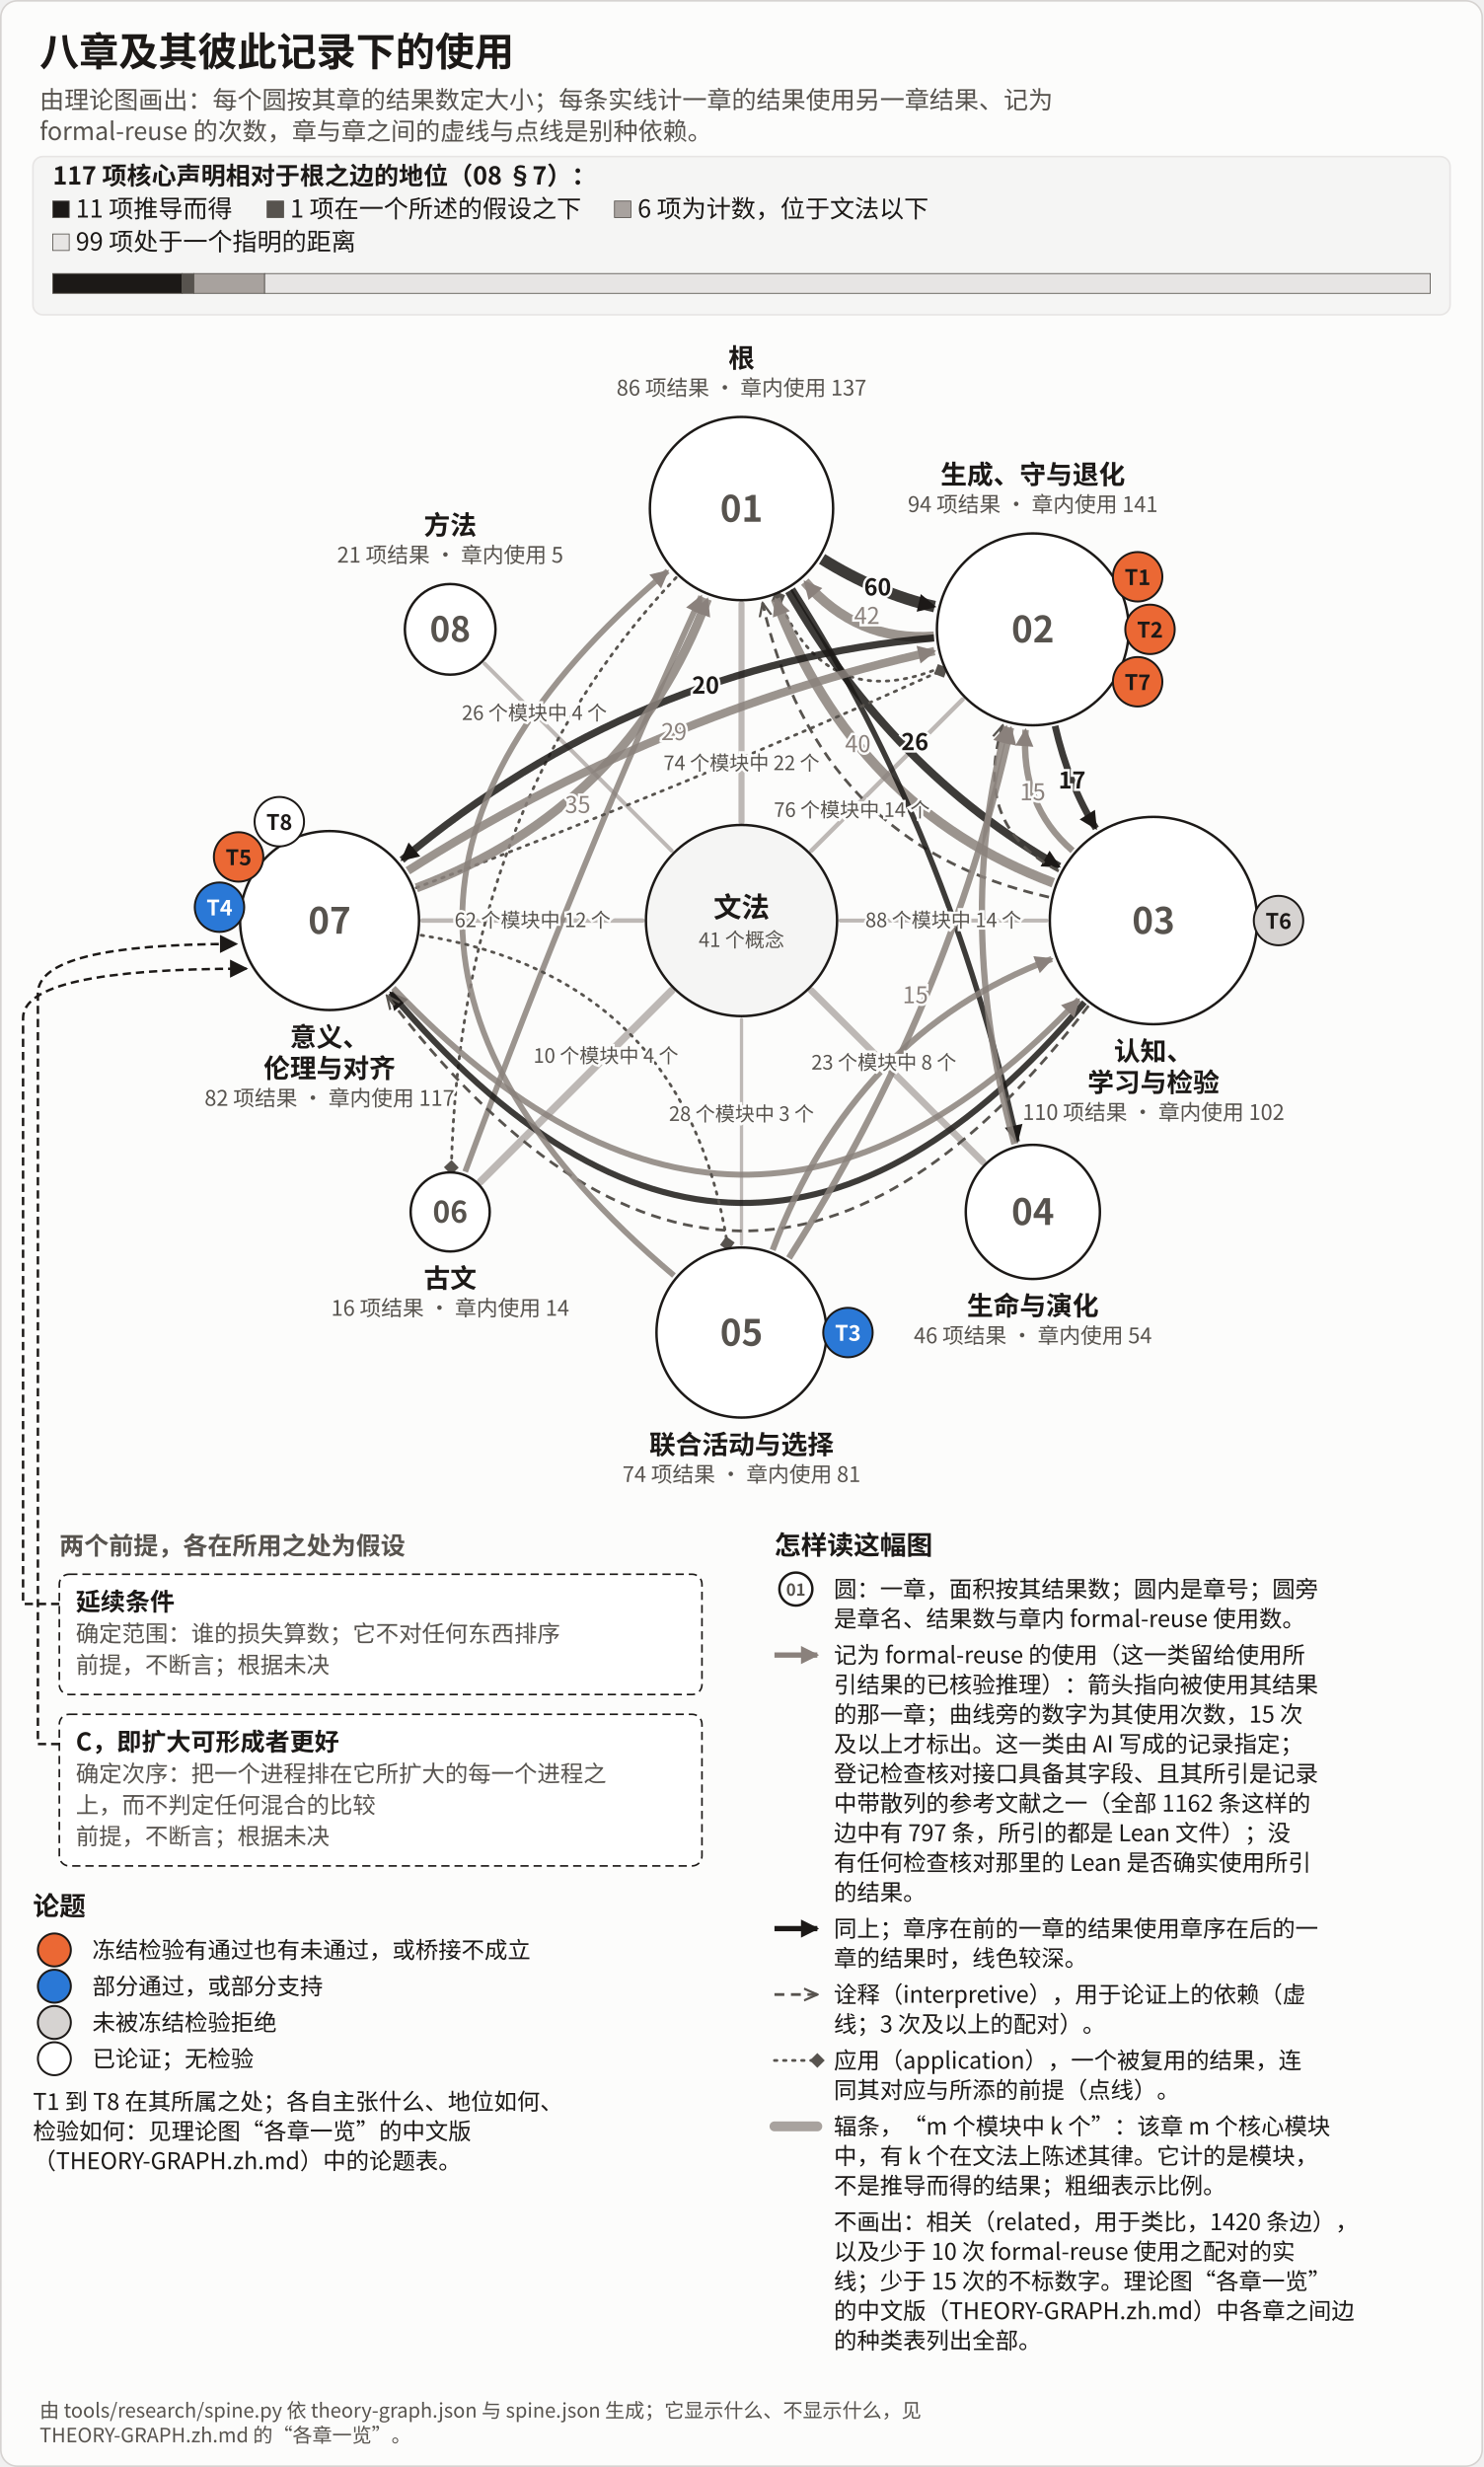
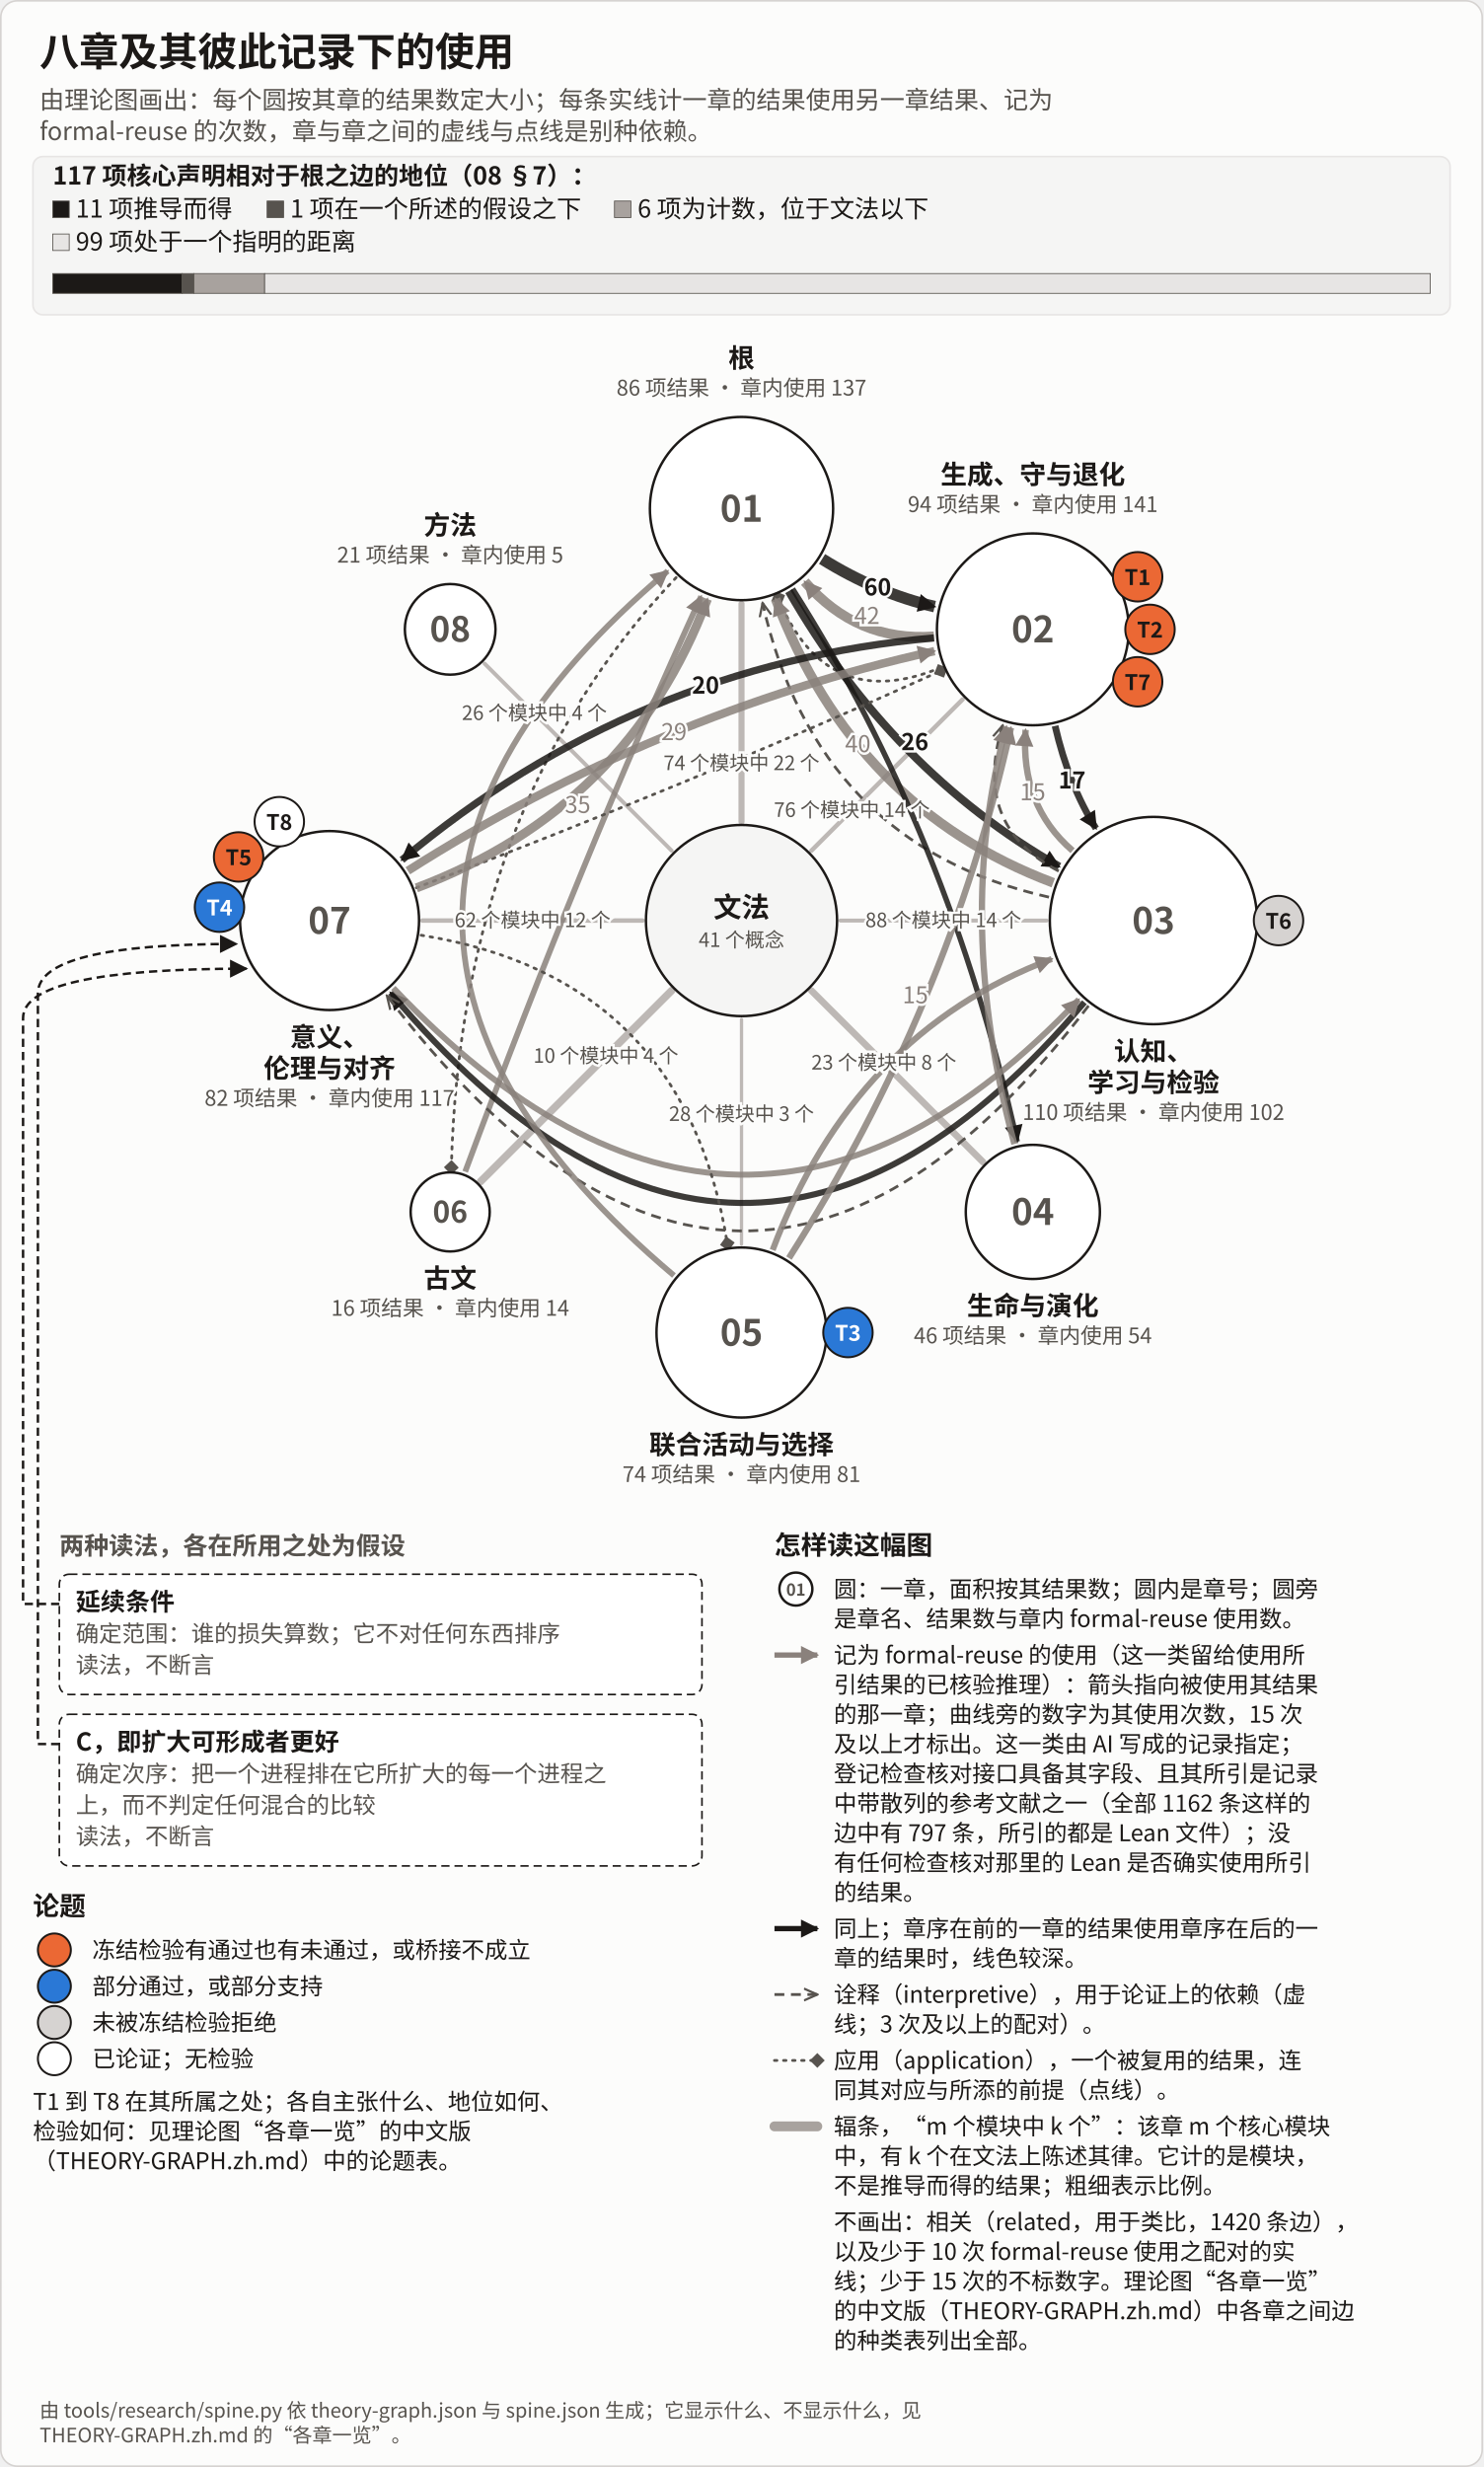
<svg xmlns="http://www.w3.org/2000/svg" viewBox="0 0 900 1497" width="900" height="1497" role="img" aria-labelledby="spine-title spine-desc" font-family="'PingFang SC', 'Hiragino Sans GB', 'Noto Sans CJK SC', 'Microsoft YaHei', sans-serif">
  <defs>
    <marker id="fwd" viewBox="0 0 10 10" refX="9" refY="5" markerWidth="11" markerHeight="11" markerUnits="userSpaceOnUse" orient="auto">
      <path d="M0,0 L10,5 L0,10 z" fill="#8a817c" />
    </marker>
    <marker id="back" viewBox="0 0 10 10" refX="9" refY="5" markerWidth="11" markerHeight="11" markerUnits="userSpaceOnUse" orient="auto">
      <path d="M0,0 L10,5 L0,10 z" fill="#1c1917" />
    </marker>
    <marker id="thin" viewBox="0 0 10 10" refX="9" refY="5" markerWidth="9" markerHeight="9" markerUnits="userSpaceOnUse" orient="auto">
      <path d="M0,1 L9,5 L0,9" fill="none" stroke="#57534e" stroke-width="1.5" />
    </marker>
    <marker id="diamond" viewBox="0 0 10 10" refX="5" refY="5" markerWidth="9" markerHeight="9" markerUnits="userSpaceOnUse" orient="auto">
      <path d="M5,0 L10,5 L5,10 L0,5 z" fill="#57534e" />
    </marker>
  </defs>
  <rect x="0.5" y="0.5" width="899" height="1496" rx="10" fill="#fcfcfb" stroke="#d6d3d1" />
  <text x="24" y="40" font-size="24" font-weight="bold" text-anchor="start" fill="#1c1917">八章及其彼此记录下的使用</text>
  <text x="24" y="66" font-size="15" text-anchor="start" fill="#57534e">由理论图画出：每个圆按其章的结果数定大小；每条实线计一章的结果使用另一章结果、记为</text>
  <text x="24" y="85" font-size="15" text-anchor="start" fill="#57534e">formal-reuse 的次数，章与章之间的虚线与点线是别种依赖。</text>
  <rect x="20" y="95" width="860" height="96" rx="6" fill="#f5f5f4" stroke="#e7e5e4" />
  <text x="32" y="112" font-size="15" font-weight="bold" text-anchor="start" fill="#1c1917">117 项核心声明相对于根之边的地位（08 §7）：</text>
  <rect x="32" y="122" width="10" height="10" fill="#1c1917" stroke="#57534e" stroke-width="0.5" />
  <text x="46" y="132" font-size="15" text-anchor="start" fill="#1c1917">11 项推导而得</text>
  <rect x="162.1" y="122" width="10" height="10" fill="#57534e" stroke="#57534e" stroke-width="0.5" />
  <text x="176.1" y="132" font-size="15" text-anchor="start" fill="#1c1917">1 项在一个所述的假设之下</text>
  <rect x="372.9" y="122" width="10" height="10" fill="#a8a29e" stroke="#57534e" stroke-width="0.5" />
  <text x="386.9" y="132" font-size="15" text-anchor="start" fill="#1c1917">6 项为计数，位于文法以下</text>
  <rect x="32" y="142" width="10" height="10" fill="#e7e5e4" stroke="#57534e" stroke-width="0.5" />
  <text x="46" y="152" font-size="15" text-anchor="start" fill="#1c1917">99 项处于一个指明的距离</text>
  <rect x="32" y="166" width="78.6" height="12" fill="#1c1917" stroke="#57534e" stroke-width="0.5" />
  <rect x="110.6" y="166" width="7.1" height="12" fill="#57534e" stroke="#57534e" stroke-width="0.5" />
  <rect x="117.7" y="166" width="42.9" height="12" fill="#a8a29e" stroke="#57534e" stroke-width="0.5" />
  <rect x="160.6" y="166" width="707.4" height="12" fill="#e7e5e4" stroke="#57534e" stroke-width="0.5" />
  <line x1="450" y1="366.3" x2="450" y2="498.6" stroke="#a8a29e" stroke-opacity="0.75" stroke-width="3.7" stroke-linecap="round" />
  <line x1="584.2" y1="424.4" x2="492.4" y2="516.2" stroke="#a8a29e" stroke-opacity="0.75" stroke-width="2.7" stroke-linecap="round" />
  <line x1="635.1" y1="558.6" x2="510" y2="558.6" stroke="#a8a29e" stroke-opacity="0.75" stroke-width="2.4" stroke-linecap="round" />
  <line x1="596.6" y1="705.2" x2="492.4" y2="601.1" stroke="#a8a29e" stroke-opacity="0.75" stroke-width="4.1" stroke-linecap="round" />
  <line x1="450" y1="755" x2="450" y2="618.6" stroke="#a8a29e" stroke-opacity="0.75" stroke-width="2" stroke-linecap="round" />
  <line x1="291.6" y1="717" x2="407.6" y2="601.1" stroke="#a8a29e" stroke-opacity="0.75" stroke-width="4.6" stroke-linecap="round" />
  <line x1="256.3" y1="558.6" x2="390" y2="558.6" stroke="#a8a29e" stroke-opacity="0.75" stroke-width="2.7" stroke-linecap="round" />
  <line x1="294.1" y1="402.7" x2="407.6" y2="516.2" stroke="#a8a29e" stroke-opacity="0.75" stroke-width="2.4" stroke-linecap="round" />
  <circle cx="450" cy="558.6" r="58" fill="#f5f5f4" stroke="#1c1917" stroke-width="1.5" />
  <text x="450" y="556.6" font-size="17" font-weight="bold" text-anchor="middle" fill="#1c1917">文法</text>
  <text x="450" y="574.6" font-size="12" text-anchor="middle" fill="#57534e">41 个概念</text>
  <path d="M498.9,339.2 Q532.3,360 567.2,368.1" fill="none" stroke="#1c1917" stroke-opacity="0.85" stroke-width="7" marker-end="url(#back)" />
  <path d="M566.8,386.2 Q520,389.6 488.4,353" fill="none" stroke="#8a817c" stroke-opacity="0.85" stroke-width="6" marker-end="url(#fwd)" />
  <path d="M571.2,405 Q501.7,433.9 472.3,362.9" fill="none" stroke="#57534e" stroke-width="1.7" stroke-dasharray="1.5 4" stroke-linecap="round" marker-end="url(#diamond)" />
  <path d="M478.7,358.7 Q541.1,467.6 642.8,525.9" fill="none" stroke="#1c1917" stroke-opacity="0.85" stroke-width="4.9" marker-end="url(#back)" />
  <path d="M639.2,535.7 Q518.4,490.2 470.7,363.5" fill="none" stroke="#8a817c" stroke-opacity="0.85" stroke-width="5.9" marker-end="url(#fwd)" />
  <path d="M636.6,544.4 Q495.8,512.8 462.8,365.9" fill="none" stroke="#57534e" stroke-width="1.7" stroke-dasharray="6 4" marker-end="url(#thin)" />
  <path d="M481,357.3 Q576,506.5 617.3,692.8" fill="none" stroke="#1c1917" stroke-opacity="0.85" stroke-width="3.3" marker-end="url(#back)" />
  <path d="M410.3,350.5 Q279.7,488.1 273.9,708.4" fill="none" stroke="#57534e" stroke-width="1.7" stroke-dasharray="1.5 4" stroke-linecap="round" marker-end="url(#diamond)" />
  <path d="M282.3,711 Q353.6,518.7 425.5,361.9" fill="none" stroke="#8a817c" stroke-opacity="0.85" stroke-width="3.5" marker-end="url(#fwd)" />
  <path d="M640.3,440.5 Q648.6,476.4 665.1,502.7" fill="none" stroke="#1c1917" stroke-opacity="0.85" stroke-width="4.1" marker-end="url(#back)" />
  <path d="M650.9,516.2 Q619,488.6 622.4,442.9" fill="none" stroke="#8a817c" stroke-opacity="0.85" stroke-width="3.9" marker-end="url(#fwd)" />
  <path d="M642.5,528.6 Q589.5,500.9 608.5,440.2" fill="none" stroke="#57534e" stroke-width="1.7" stroke-dasharray="6 4" marker-end="url(#thin)" />
  <path d="M566.8,387.1 Q385.6,403.1 243.9,521.8" fill="none" stroke="#1c1917" stroke-opacity="0.85" stroke-width="4.4" marker-end="url(#back)" />
  <path d="M247.5,528.4 Q397.8,432.7 567.1,395.1" fill="none" stroke="#8a817c" stroke-opacity="0.85" stroke-width="5.1" marker-end="url(#fwd)" />
  <path d="M252.7,538.7 Q416.2,477 571,407.1" fill="none" stroke="#57534e" stroke-width="1.7" stroke-dasharray="1.5 4" stroke-linecap="round" marker-end="url(#diamond)" />
  <path d="M658.1,608.2 Q450,854.6 237,602.4" fill="none" stroke="#1c1917" stroke-opacity="0.85" stroke-width="3.7" marker-end="url(#back)" />
  <path d="M660.6,610.3 Q450,886.6 234.8,604.2" fill="none" stroke="#57534e" stroke-width="1.7" stroke-dasharray="6 4" marker-end="url(#thin)" />
  <path d="M238.7,599.5 Q450,822.6 654.7,606.5" fill="none" stroke="#8a817c" stroke-opacity="0.85" stroke-width="3.6" marker-end="url(#fwd)" />
  <path d="M615.6,694.2 Q578.8,558.6 610.7,440.9" fill="none" stroke="#8a817c" stroke-opacity="0.85" stroke-width="3.8" marker-end="url(#fwd)" />
  <path d="M409,774 Q154,558.6 405.2,346.5" fill="none" stroke="#8a817c" stroke-opacity="0.85" stroke-width="3.5" marker-end="url(#fwd)" />
  <path d="M478.8,763.4 Q576,610.8 613.5,441.6" fill="none" stroke="#8a817c" stroke-opacity="0.85" stroke-width="3.9" marker-end="url(#fwd)" />
  <path d="M468.9,758.5 Q518.4,627.1 638.3,581.9" fill="none" stroke="#8a817c" stroke-opacity="0.85" stroke-width="3.7" marker-end="url(#fwd)" />
  <path d="M252.7,538.8 Q381.6,490.2 429.3,363.5" fill="none" stroke="#8a817c" stroke-opacity="0.85" stroke-width="5.5" marker-end="url(#fwd)" />
  <path d="M255.6,567.5 Q415.5,593.1 441.4,754.7" fill="none" stroke="#57534e" stroke-width="1.7" stroke-dasharray="1.5 4" stroke-linecap="round" marker-end="url(#diamond)" />
  <circle cx="450" cy="308.6" r="55.6" fill="#ffffff" stroke="#1c1917" stroke-width="1.5" />
  <text x="450" y="316.6" font-size="22" font-weight="bold" text-anchor="middle" fill="#57534e">01</text>
  <text x="450" y="223" font-size="16" font-weight="bold" text-anchor="middle" fill="#1c1917" stroke="#fcfcfb" stroke-width="3" paint-order="stroke">根</text>
  <text x="450" y="240" font-size="13" text-anchor="middle" fill="#57534e" stroke="#fcfcfb" stroke-width="3" paint-order="stroke">86 项结果 · 章内使用 137</text>
  <circle cx="626.8" cy="381.9" r="58.2" fill="#ffffff" stroke="#1c1917" stroke-width="1.5" />
  <text x="626.8" y="389.8" font-size="22" font-weight="bold" text-anchor="middle" fill="#57534e">02</text>
  <text x="626.8" y="293.7" font-size="16" font-weight="bold" text-anchor="middle" fill="#1c1917" stroke="#fcfcfb" stroke-width="3" paint-order="stroke">生成、守与退化</text>
  <text x="626.8" y="310.7" font-size="13" text-anchor="middle" fill="#57534e" stroke="#fcfcfb" stroke-width="3" paint-order="stroke">94 项结果 · 章内使用 141</text>
  <circle cx="700" cy="558.6" r="62.9" fill="#ffffff" stroke="#1c1917" stroke-width="1.5" />
  <text x="700" y="566.6" font-size="22" font-weight="bold" text-anchor="middle" fill="#57534e">03</text>
  <text x="700" y="643.6" font-size="16" font-weight="bold" text-anchor="middle" fill="#1c1917" stroke="#fcfcfb" stroke-width="3" paint-order="stroke">认知、</text>
  <text x="700" y="662.6" font-size="16" font-weight="bold" text-anchor="middle" fill="#1c1917" stroke="#fcfcfb" stroke-width="3" paint-order="stroke">学习与检验</text>
  <text x="700" y="679.6" font-size="13" text-anchor="middle" fill="#57534e" stroke="#fcfcfb" stroke-width="3" paint-order="stroke">110 项结果 · 章内使用 102</text>
  <circle cx="626.8" cy="735.4" r="40.7" fill="#ffffff" stroke="#1c1917" stroke-width="1.5" />
  <text x="626.8" y="743.3" font-size="22" font-weight="bold" text-anchor="middle" fill="#57534e">04</text>
  <text x="626.8" y="798.1" font-size="16" font-weight="bold" text-anchor="middle" fill="#1c1917" stroke="#fcfcfb" stroke-width="3" paint-order="stroke">生命与演化</text>
  <text x="626.8" y="815.1" font-size="13" text-anchor="middle" fill="#57534e" stroke="#fcfcfb" stroke-width="3" paint-order="stroke">46 项结果 · 章内使用 54</text>
  <circle cx="450" cy="808.6" r="51.6" fill="#ffffff" stroke="#1c1917" stroke-width="1.5" />
  <text x="450" y="816.6" font-size="22" font-weight="bold" text-anchor="middle" fill="#57534e">05</text>
  <text x="450" y="882.3" font-size="16" font-weight="bold" text-anchor="middle" fill="#1c1917" stroke="#fcfcfb" stroke-width="3" paint-order="stroke">联合活动与选择</text>
  <text x="450" y="899.3" font-size="13" text-anchor="middle" fill="#57534e" stroke="#fcfcfb" stroke-width="3" paint-order="stroke">74 项结果 · 章内使用 81</text>
  <circle cx="273.2" cy="735.4" r="24" fill="#ffffff" stroke="#1c1917" stroke-width="1.5" />
  <text x="273.2" y="741.9" font-size="18" font-weight="bold" text-anchor="middle" fill="#57534e">06</text>
  <text x="273.2" y="781.4" font-size="16" font-weight="bold" text-anchor="middle" fill="#1c1917" stroke="#fcfcfb" stroke-width="3" paint-order="stroke">古文</text>
  <text x="273.2" y="798.4" font-size="13" text-anchor="middle" fill="#57534e" stroke="#fcfcfb" stroke-width="3" paint-order="stroke">16 项结果 · 章内使用 14</text>
  <circle cx="200" cy="558.6" r="54.3" fill="#ffffff" stroke="#1c1917" stroke-width="1.5" />
  <text x="200" y="566.6" font-size="22" font-weight="bold" text-anchor="middle" fill="#57534e">07</text>
  <text x="200" y="635" font-size="16" font-weight="bold" text-anchor="middle" fill="#1c1917" stroke="#fcfcfb" stroke-width="3" paint-order="stroke">意义、</text>
  <text x="200" y="654" font-size="16" font-weight="bold" text-anchor="middle" fill="#1c1917" stroke="#fcfcfb" stroke-width="3" paint-order="stroke">伦理与对齐</text>
  <text x="200" y="671" font-size="13" text-anchor="middle" fill="#57534e" stroke="#fcfcfb" stroke-width="3" paint-order="stroke">82 项结果 · 章内使用 117</text>
  <circle cx="273.2" cy="381.9" r="27.5" fill="#ffffff" stroke="#1c1917" stroke-width="1.5" />
  <text x="273.2" y="389.4" font-size="21" font-weight="bold" text-anchor="middle" fill="#57534e">08</text>
  <text x="273.2" y="324.4" font-size="16" font-weight="bold" text-anchor="middle" fill="#1c1917" stroke="#fcfcfb" stroke-width="3" paint-order="stroke">方法</text>
  <text x="273.2" y="341.4" font-size="13" text-anchor="middle" fill="#57534e" stroke="#fcfcfb" stroke-width="3" paint-order="stroke">21 项结果 · 章内使用 5</text>
  <circle cx="690.4" cy="350" r="15" fill="#eb6834" stroke="#1c1917" stroke-width="1.2" />
  <text x="690.4" y="355" font-size="13" font-weight="bold" text-anchor="middle" fill="#1c1917">T1</text>
  <circle cx="697.9" cy="381.9" r="15" fill="#eb6834" stroke="#1c1917" stroke-width="1.2" />
  <text x="697.9" y="386.9" font-size="13" font-weight="bold" text-anchor="middle" fill="#1c1917">T2</text>
  <circle cx="690.4" cy="413.7" r="15" fill="#eb6834" stroke="#1c1917" stroke-width="1.2" />
  <text x="690.4" y="418.7" font-size="13" font-weight="bold" text-anchor="middle" fill="#1c1917">T7</text>
  <circle cx="514.6" cy="808.6" r="15" fill="#2a78d6" stroke="#1c1917" stroke-width="1.2" />
  <text x="514.6" y="813.6" font-size="13" font-weight="bold" text-anchor="middle" fill="#ffffff">T3</text>
  <circle cx="133.2" cy="550.5" r="15" fill="#2a78d6" stroke="#1c1917" stroke-width="1.2" />
  <text x="133.2" y="555.5" font-size="13" font-weight="bold" text-anchor="middle" fill="#ffffff">T4</text>
  <circle cx="144.8" cy="520" r="15" fill="#eb6834" stroke="#1c1917" stroke-width="1.2" />
  <text x="144.8" y="525" font-size="13" font-weight="bold" text-anchor="middle" fill="#1c1917">T5</text>
  <circle cx="169.5" cy="498.6" r="15" fill="#ffffff" stroke="#1c1917" stroke-width="1.2" />
  <text x="169.5" y="503.6" font-size="13" font-weight="bold" text-anchor="middle" fill="#1c1917">T8</text>
  <circle cx="775.9" cy="558.6" r="15" fill="#d6d3d1" stroke="#1c1917" stroke-width="1.2" />
  <text x="775.9" y="563.6" font-size="13" font-weight="bold" text-anchor="middle" fill="#1c1917">T6</text>
  <text x="450" y="467.3" font-size="12" text-anchor="middle" fill="#57534e" stroke="#fcfcfb" stroke-width="3" paint-order="stroke">74 个模块中 22 个</text>
  <text x="517" y="495.7" font-size="12" text-anchor="middle" fill="#57534e" stroke="#fcfcfb" stroke-width="3" paint-order="stroke">76 个模块中 14 个</text>
  <text x="572.5" y="562.6" font-size="12" text-anchor="middle" fill="#57534e" stroke="#fcfcfb" stroke-width="3" paint-order="stroke">88 个模块中 14 个</text>
  <text x="536.4" y="649" font-size="12" text-anchor="middle" fill="#57534e" stroke="#fcfcfb" stroke-width="3" paint-order="stroke">23 个模块中 8 个</text>
  <text x="450" y="680.2" font-size="12" text-anchor="middle" fill="#57534e" stroke="#fcfcfb" stroke-width="3" paint-order="stroke">28 个模块中 3 个</text>
  <text x="367.7" y="644.9" font-size="12" text-anchor="middle" fill="#57534e" stroke="#fcfcfb" stroke-width="3" paint-order="stroke">10 个模块中 4 个</text>
  <text x="323.2" y="562.6" font-size="12" text-anchor="middle" fill="#57534e" stroke="#fcfcfb" stroke-width="3" paint-order="stroke">62 个模块中 12 个</text>
  <text x="324.3" y="436.9" font-size="12" text-anchor="middle" fill="#57534e" stroke="#fcfcfb" stroke-width="3" paint-order="stroke">26 个模块中 4 个</text>
  <text x="532.6" y="361.3" font-size="14" font-weight="bold" text-anchor="middle" fill="#1c1917" stroke="#fcfcfb" stroke-width="3" paint-order="stroke">60</text>
  <text x="526.1" y="378.6" font-size="14" text-anchor="middle" fill="#8a817c" stroke="#fcfcfb" stroke-width="3" paint-order="stroke">42</text>
  <text x="520.6" y="456.4" font-size="14" text-anchor="middle" fill="#8a817c" stroke="#fcfcfb" stroke-width="3" paint-order="stroke">40</text>
  <text x="350.6" y="493.3" font-size="14" text-anchor="middle" fill="#8a817c" stroke="#fcfcfb" stroke-width="3" paint-order="stroke">35</text>
  <text x="409" y="449.1" font-size="14" text-anchor="middle" fill="#8a817c" stroke="#fcfcfb" stroke-width="3" paint-order="stroke">29</text>
  <text x="555.2" y="455.2" font-size="14" font-weight="bold" text-anchor="middle" fill="#1c1917" stroke="#fcfcfb" stroke-width="3" paint-order="stroke">26</text>
  <text x="428.2" y="420.9" font-size="14" font-weight="bold" text-anchor="middle" fill="#1c1917" stroke="#fcfcfb" stroke-width="3" paint-order="stroke">20</text>
  <text x="650.6" y="478.5" font-size="14" font-weight="bold" text-anchor="middle" fill="#1c1917" stroke="#fcfcfb" stroke-width="3" paint-order="stroke">17</text>
  <text x="626.7" y="485.6" font-size="14" text-anchor="middle" fill="#8a817c" stroke="#fcfcfb" stroke-width="3" paint-order="stroke">15</text>
  <text x="555.5" y="608.8" font-size="14" text-anchor="middle" fill="#8a817c" stroke="#fcfcfb" stroke-width="3" paint-order="stroke">15</text>
-   <text x="36" y="943.3" font-size="15" font-weight="bold" text-anchor="start" fill="#57534e">两个前提，各在所用之处为假设</text>
+   <text x="36" y="943.3" font-size="15" font-weight="bold" text-anchor="start" fill="#57534e">两种读法，各在所用之处为假设</text>
  <rect x="36" y="955.256" width="390" height="73" rx="6" fill="#ffffff" stroke="#1c1917" stroke-dasharray="5 3" />
  <text x="46" y="977.3" font-size="15" font-weight="bold" text-anchor="start" fill="#1c1917">延续条件</text>
  <text x="46" y="996.3" font-size="14" text-anchor="start" fill="#57534e">确定范围：谁的损失算数；它不对任何东西排序</text>
-   <text x="46" y="1015.3" font-size="14" text-anchor="start" fill="#57534e">前提，不断言；根据未决</text>
+   <text x="46" y="1015.3" font-size="14" text-anchor="start" fill="#57534e">读法，不断言</text>
  <path d="M36,973.3 L14,973.3 L14,617.8 Q14,587.8 149.5,587.8" fill="none" stroke="#1c1917" stroke-width="1.5" stroke-dasharray="5 3" marker-end="url(#back)" />
  <rect x="36" y="1040.256" width="390" height="92" rx="6" fill="#ffffff" stroke="#1c1917" stroke-dasharray="5 3" />
  <text x="46" y="1062.3" font-size="15" font-weight="bold" text-anchor="start" fill="#1c1917">C，即扩大可形成者更好</text>
  <text x="46" y="1081.3" font-size="14" text-anchor="start" fill="#57534e">确定次序：把一个进程排在它所扩大的每一个进程之</text>
  <text x="46" y="1100.3" font-size="14" text-anchor="start" fill="#57534e">上，而不判定任何混合的比较</text>
-   <text x="46" y="1119.3" font-size="14" text-anchor="start" fill="#57534e">前提，不断言；根据未决</text>
+   <text x="46" y="1119.3" font-size="14" text-anchor="start" fill="#57534e">读法，不断言</text>
  <path d="M36,1058.3 L23,1058.3 L23,602.8 Q23,572.8 143.4,572.8" fill="none" stroke="#1c1917" stroke-width="1.5" stroke-dasharray="5 3" marker-end="url(#back)" />
  <text x="20" y="1162.3" font-size="16" font-weight="bold" text-anchor="start" fill="#1c1917">论题</text>
  <circle cx="33" cy="1183.256" r="10" fill="#eb6834" stroke="#1c1917" stroke-width="1.2" />
  <text x="56" y="1188.3" font-size="14" text-anchor="start" fill="#1c1917">冻结检验有通过也有未通过，或桥接不成立</text>
  <circle cx="33" cy="1205.256" r="10" fill="#2a78d6" stroke="#1c1917" stroke-width="1.2" />
  <text x="56" y="1210.3" font-size="14" text-anchor="start" fill="#1c1917">部分通过，或部分支持</text>
  <circle cx="33" cy="1227.256" r="10" fill="#d6d3d1" stroke="#1c1917" stroke-width="1.2" />
  <text x="56" y="1232.3" font-size="14" text-anchor="start" fill="#1c1917">未被冻结检验拒绝</text>
  <circle cx="33" cy="1249.256" r="10" fill="#ffffff" stroke="#1c1917" stroke-width="1.2" />
  <text x="56" y="1254.3" font-size="14" text-anchor="start" fill="#1c1917">已论证；无检验</text>
  <text x="20" y="1280.3" font-size="14" text-anchor="start" fill="#1c1917">T1 到 T8 在其所属之处；各自主张什么、地位如何、</text>
  <text x="20" y="1298.3" font-size="14" text-anchor="start" fill="#1c1917">检验如何：见理论图“各章一览”的中文版</text>
  <text x="20" y="1316.3" font-size="14" text-anchor="start" fill="#1c1917">（THEORY-GRAPH.zh.md）中的论题表。</text>
  <text x="470" y="943.3" font-size="16" font-weight="bold" text-anchor="start" fill="#1c1917">怎样读这幅图</text>
  <circle cx="483" cy="964.256" r="10" fill="#ffffff" stroke="#1c1917" stroke-width="1.5" />
  <text x="483" y="968.3" font-size="10" font-weight="bold" text-anchor="middle" fill="#57534e">01</text>
  <text x="506" y="969.3" font-size="14" text-anchor="start" fill="#1c1917">圆：一章，面积按其结果数；圆内是章号；圆旁</text>
  <text x="506" y="987.3" font-size="14" text-anchor="start" fill="#1c1917">是章名、结果数与章内 formal-reuse 使用数。</text>
  <line x1="470" y1="1004.3" x2="496" y2="1004.3" stroke="#8a817c" stroke-width="3.2" marker-end="url(#fwd)" />
  <text x="506" y="1009.3" font-size="14" text-anchor="start" fill="#1c1917">记为 formal-reuse 的使用（这一类留给使用所</text>
  <text x="506" y="1027.3" font-size="14" text-anchor="start" fill="#1c1917">引结果的已核验推理）：箭头指向被使用其结果</text>
  <text x="506" y="1045.3" font-size="14" text-anchor="start" fill="#1c1917">的那一章；曲线旁的数字为其使用次数，15 次</text>
  <text x="506" y="1063.3" font-size="14" text-anchor="start" fill="#1c1917">及以上才标出。这一类由 AI 写成的记录指定；</text>
  <text x="506" y="1081.3" font-size="14" text-anchor="start" fill="#1c1917">登记检查核对接口具备其字段、且其所引是记录</text>
  <text x="506" y="1099.3" font-size="14" text-anchor="start" fill="#1c1917">中带散列的参考文献之一（全部 1162 条这样的</text>
  <text x="506" y="1117.3" font-size="14" text-anchor="start" fill="#1c1917">边中有 797 条，所引的都是 Lean 文件）；没</text>
  <text x="506" y="1135.3" font-size="14" text-anchor="start" fill="#1c1917">有任何检查核对那里的 Lean 是否确实使用所引</text>
  <text x="506" y="1153.3" font-size="14" text-anchor="start" fill="#1c1917">的结果。</text>
  <line x1="470" y1="1170.3" x2="496" y2="1170.3" stroke="#1c1917" stroke-width="3.2" marker-end="url(#back)" />
  <text x="506" y="1175.3" font-size="14" text-anchor="start" fill="#1c1917">同上；章序在前的一章的结果使用章序在后的一</text>
  <text x="506" y="1193.3" font-size="14" text-anchor="start" fill="#1c1917">章的结果时，线色较深。</text>
  <line x1="470" y1="1210.3" x2="496" y2="1210.3" stroke="#57534e" stroke-width="1.7" stroke-dasharray="6 4" marker-end="url(#thin)" />
  <text x="506" y="1215.3" font-size="14" text-anchor="start" fill="#1c1917">诠释（interpretive），用于论证上的依赖（虚</text>
  <text x="506" y="1233.3" font-size="14" text-anchor="start" fill="#1c1917">线；3 次及以上的配对）。</text>
  <line x1="470" y1="1250.3" x2="496" y2="1250.3" stroke="#57534e" stroke-width="1.7" stroke-dasharray="1.5 4" stroke-linecap="round" marker-end="url(#diamond)" />
  <text x="506" y="1255.3" font-size="14" text-anchor="start" fill="#1c1917">应用（application），一个被复用的结果，连</text>
  <text x="506" y="1273.3" font-size="14" text-anchor="start" fill="#1c1917">同其对应与所添的前提（点线）。</text>
  <line x1="470" y1="1290.3" x2="496" y2="1290.3" stroke="#a8a29e" stroke-width="6" stroke-linecap="round" />
  <text x="506" y="1295.3" font-size="14" text-anchor="start" fill="#1c1917">辐条，“m 个模块中 k 个”：该章 m 个核心模块</text>
  <text x="506" y="1313.3" font-size="14" text-anchor="start" fill="#1c1917">中，有 k 个在文法上陈述其律。它计的是模块，</text>
  <text x="506" y="1331.3" font-size="14" text-anchor="start" fill="#1c1917">不是推导而得的结果；粗细表示比例。</text>
  <text x="506" y="1353.3" font-size="14" text-anchor="start" fill="#1c1917">不画出：相关（related，用于类比，1420 条边），</text>
  <text x="506" y="1371.3" font-size="14" text-anchor="start" fill="#1c1917">以及少于 10 次 formal-reuse 使用之配对的实</text>
  <text x="506" y="1389.3" font-size="14" text-anchor="start" fill="#1c1917">线；少于 15 次的不标数字。理论图“各章一览”</text>
  <text x="506" y="1407.3" font-size="14" text-anchor="start" fill="#1c1917">的中文版（THEORY-GRAPH.zh.md）中各章之间边</text>
  <text x="506" y="1425.3" font-size="14" text-anchor="start" fill="#1c1917">的种类表列出全部。</text>
  <text x="24" y="1467" font-size="12" text-anchor="start" fill="#57534e">由 tools/research/spine.py 依 theory-graph.json 与 spine.json 生成；它显示什么、不显示什么，见</text>
  <text x="24" y="1482" font-size="12" text-anchor="start" fill="#57534e">THEORY-GRAPH.zh.md 的“各章一览”。</text>
</svg>
